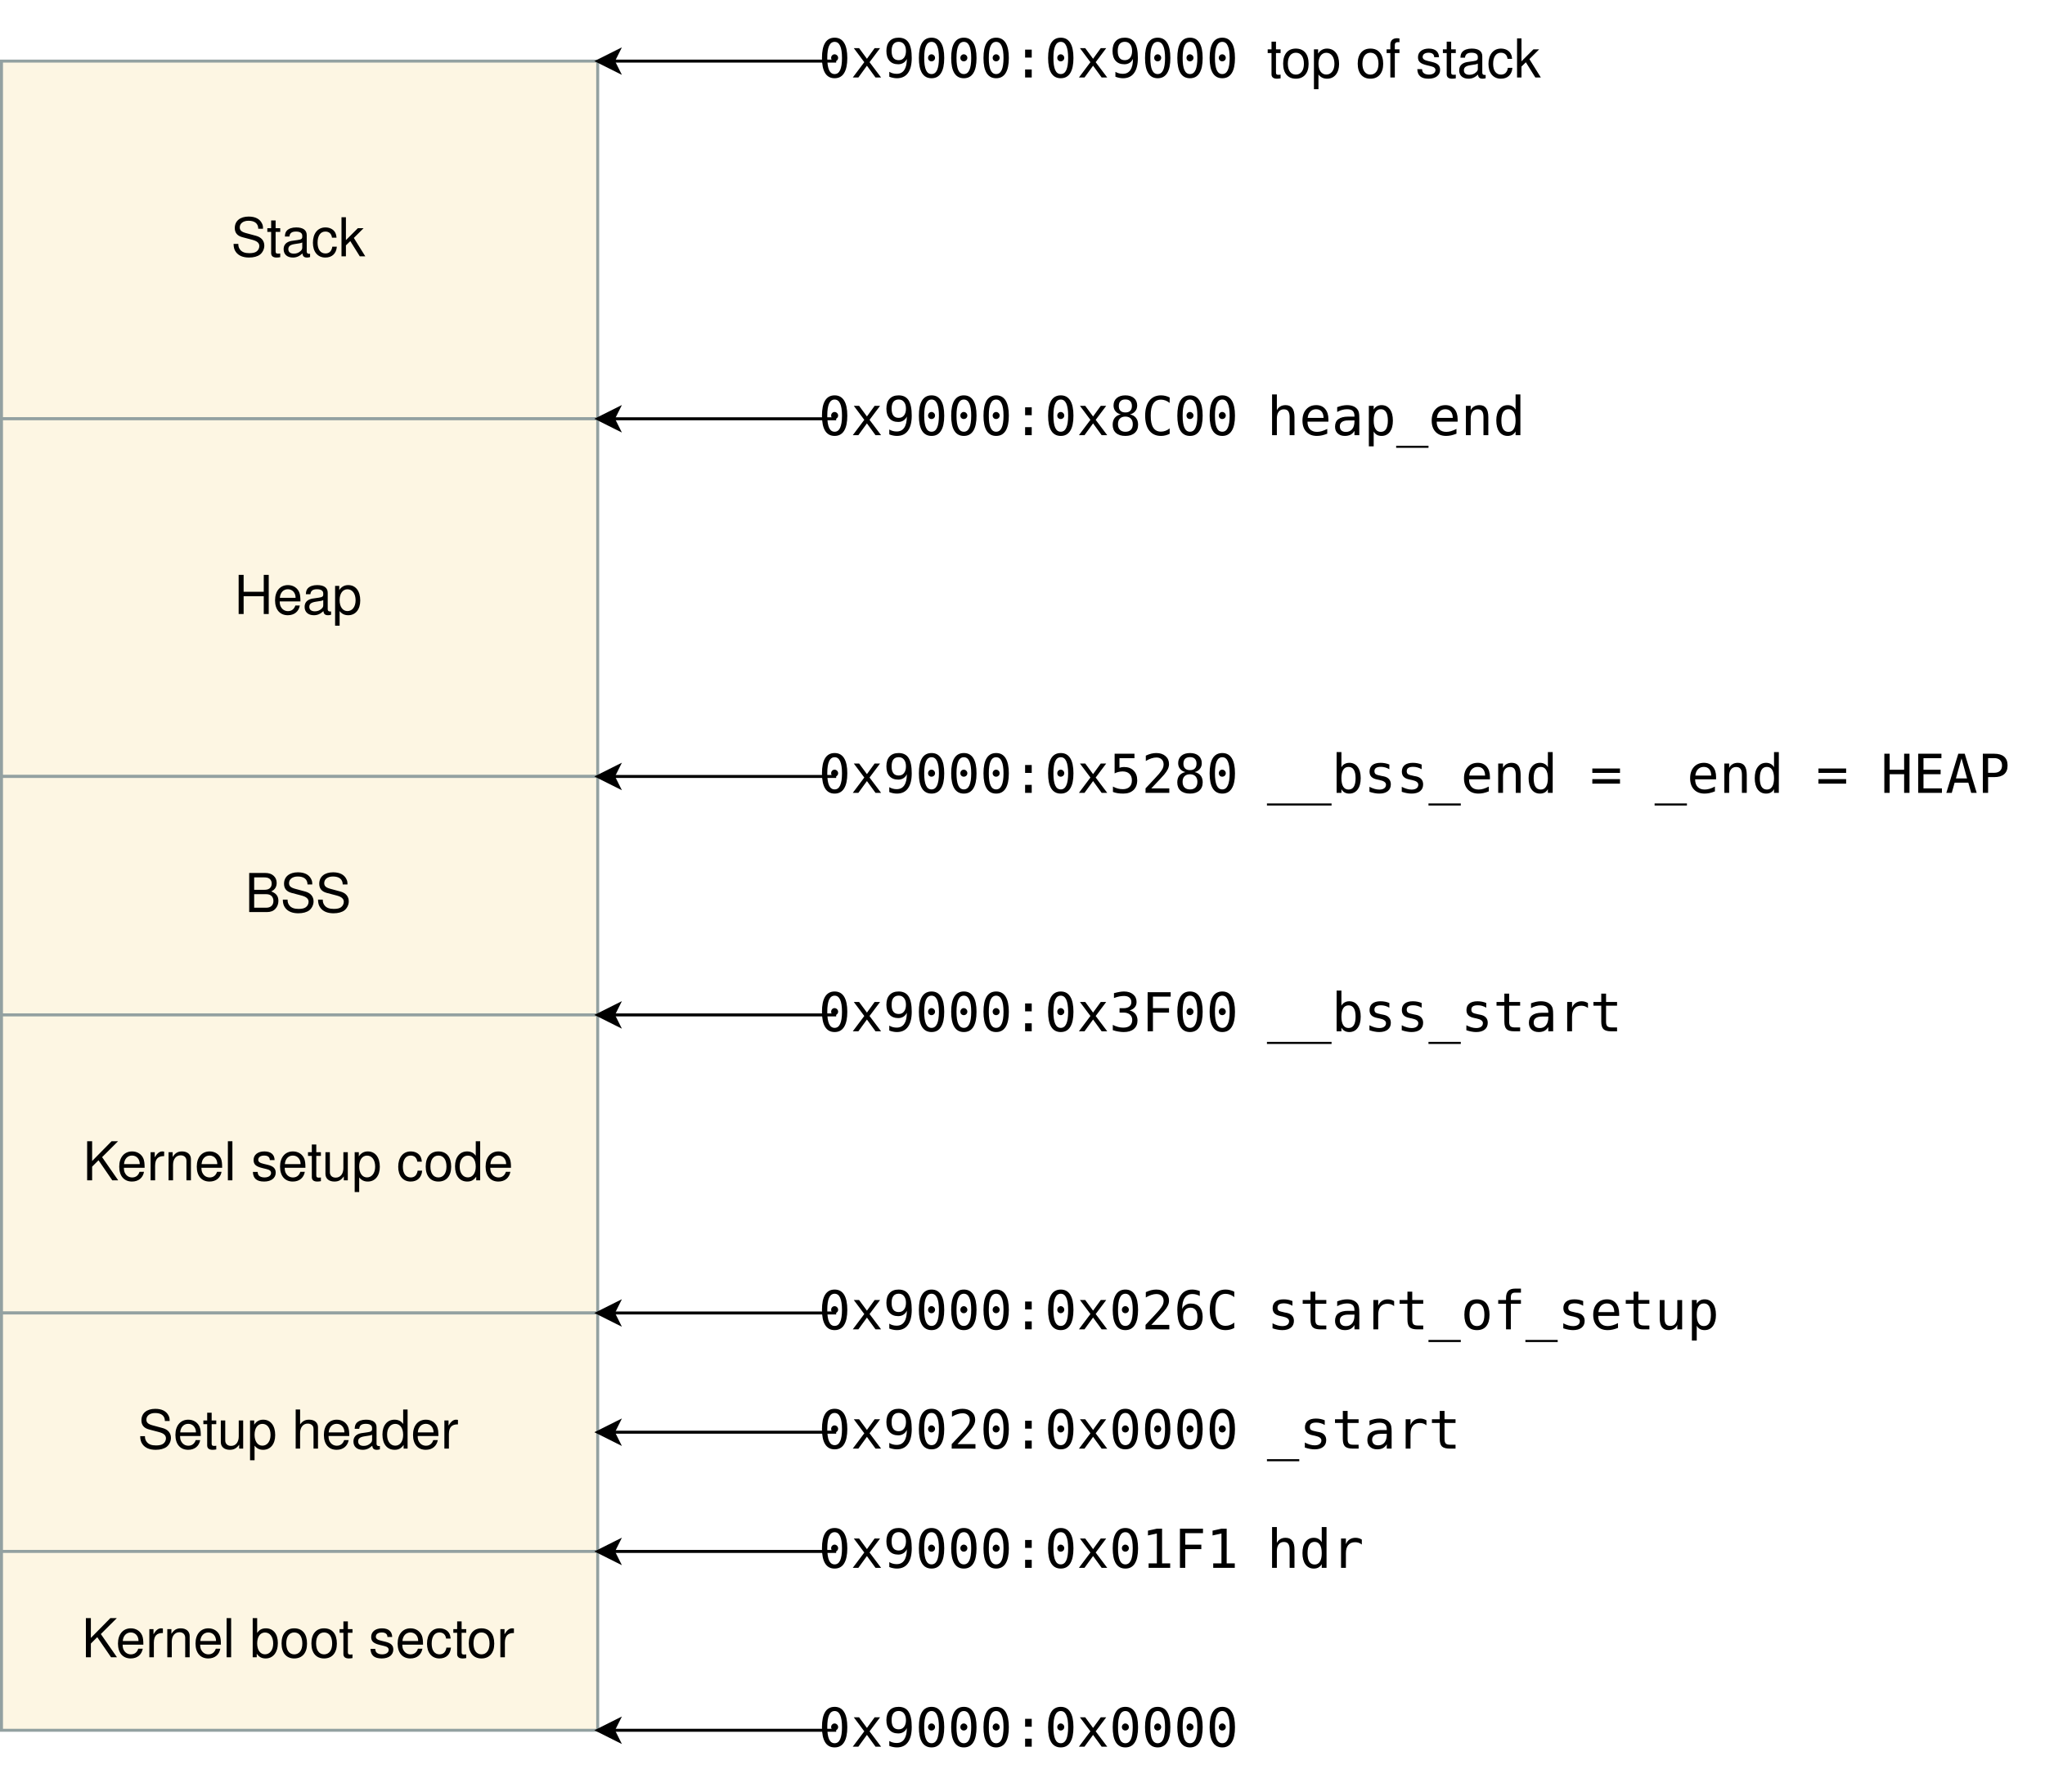
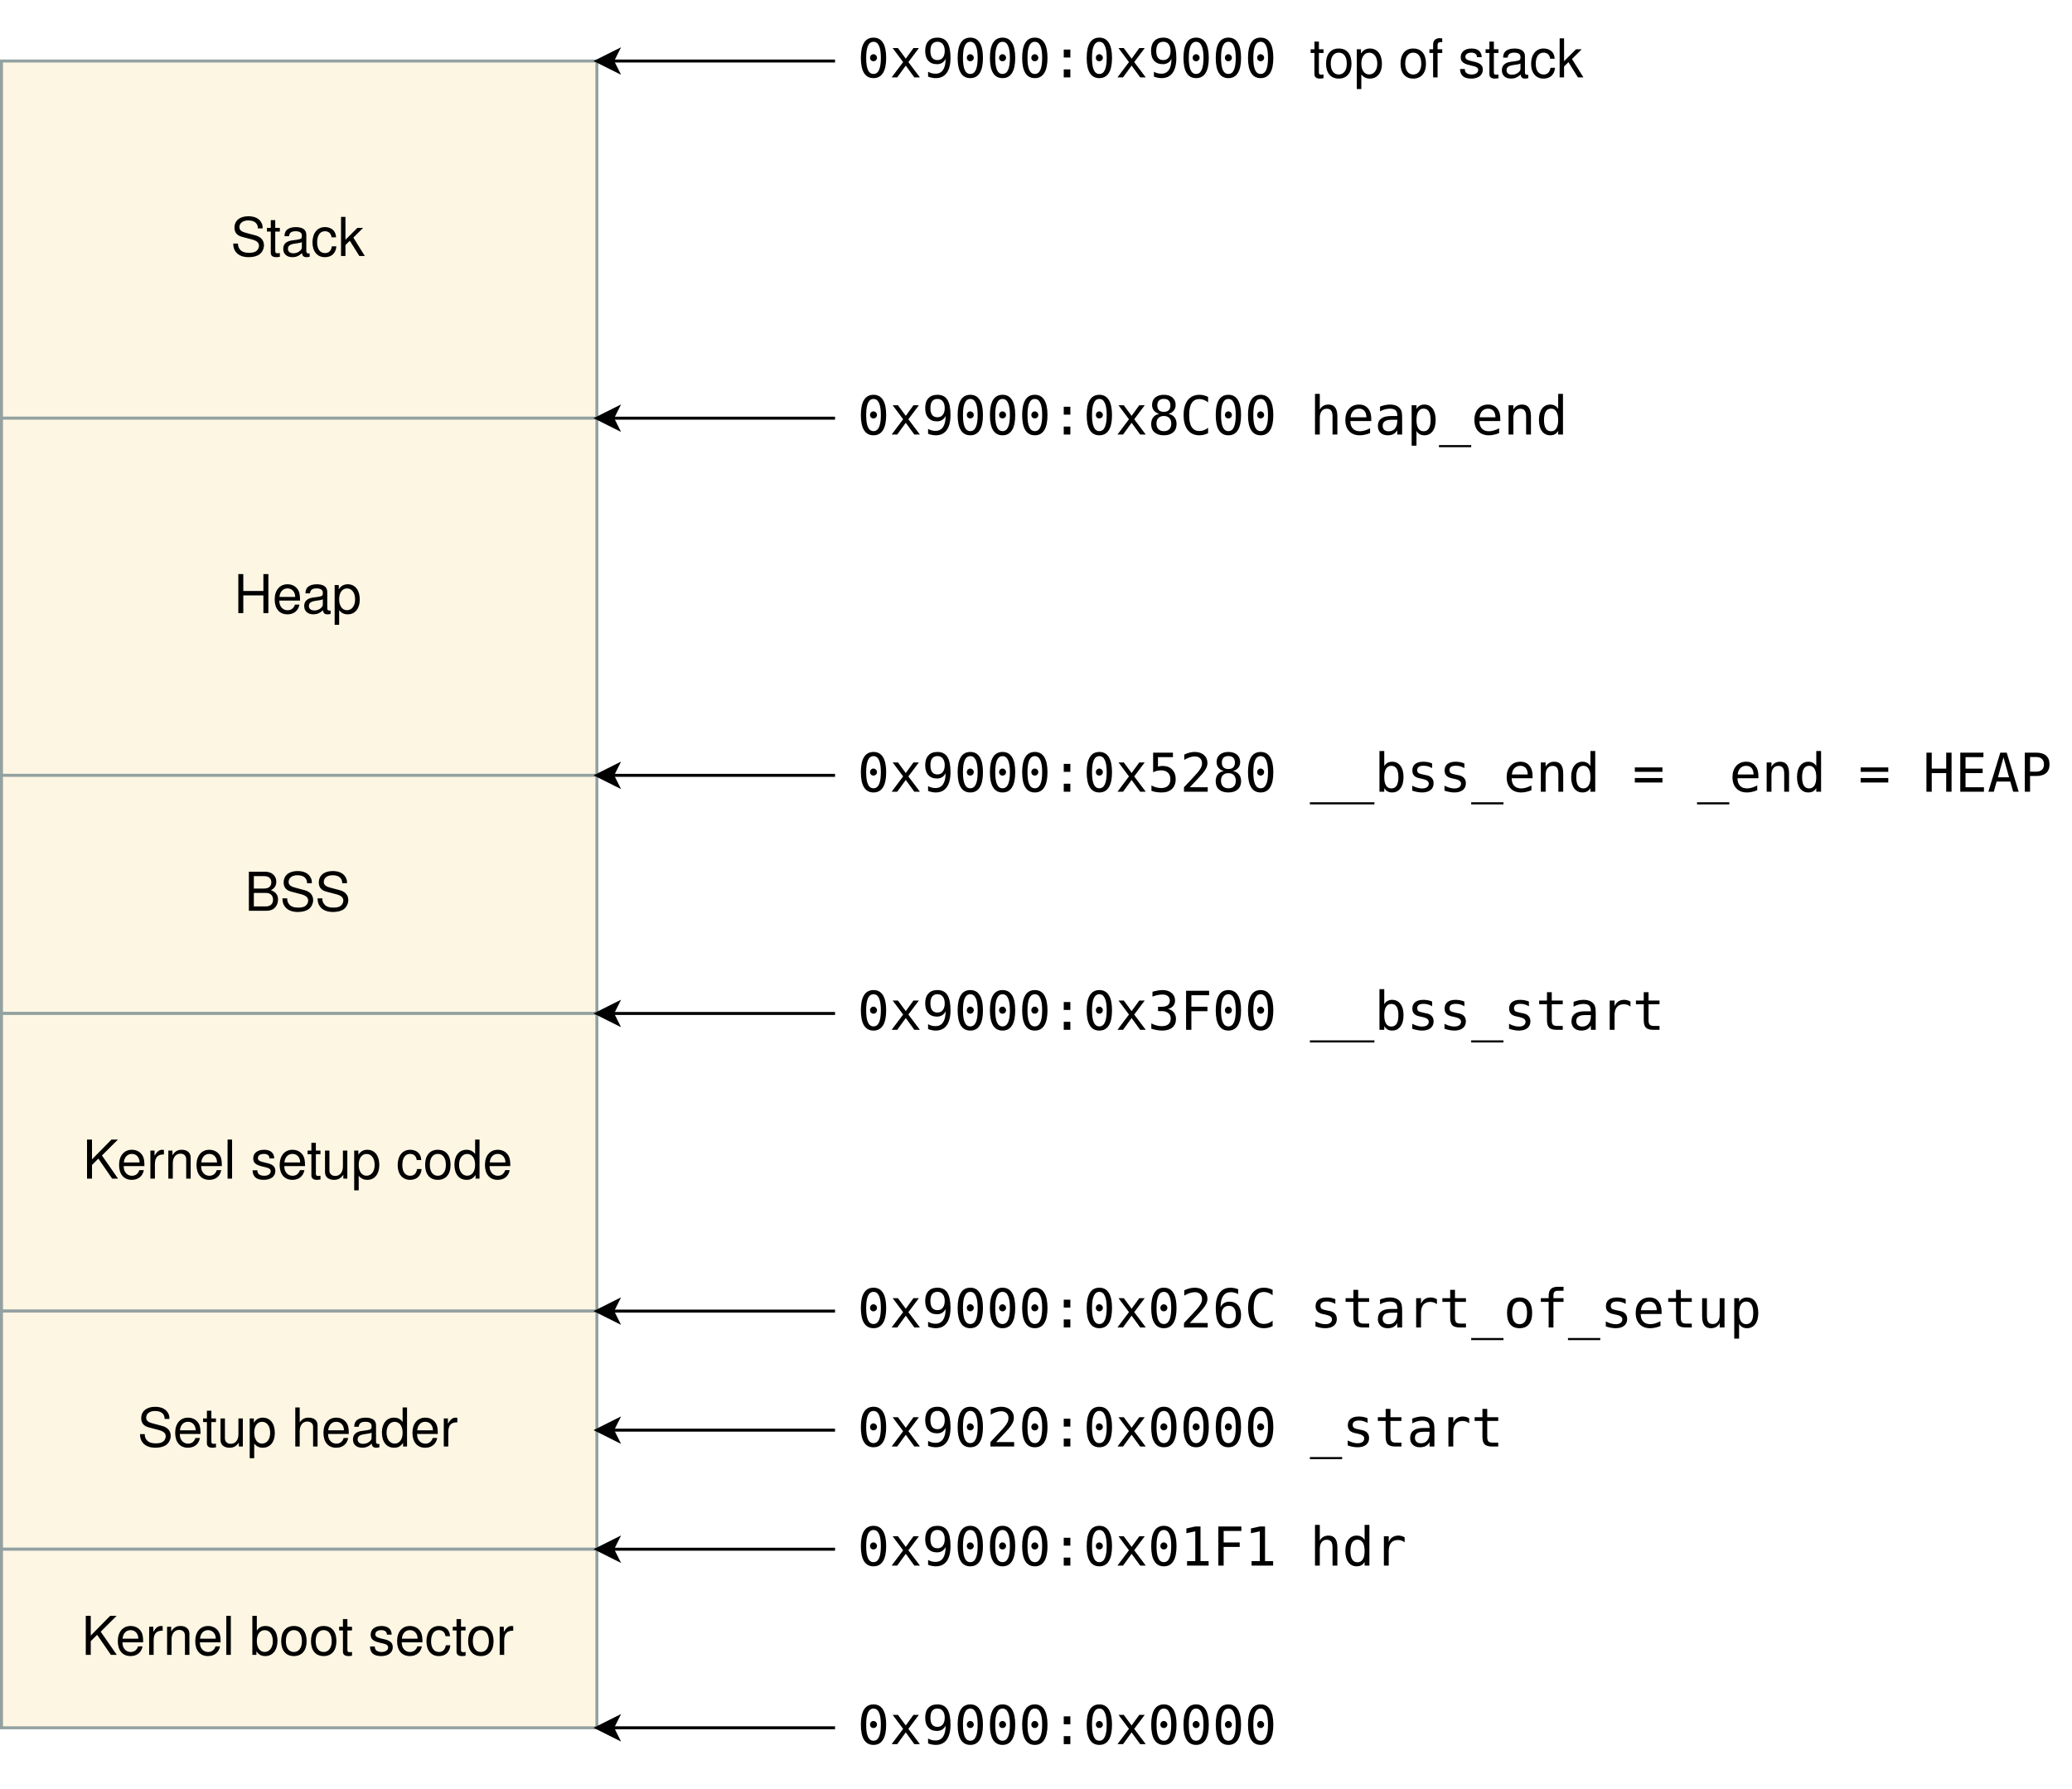
- <svg xmlns="http://www.w3.org/2000/svg" style="background: transparent; background-color: transparent; color-scheme: light dark;" version="1.1" width="686px" height="601px" viewBox="0 0 686 601" content="&lt;mxfile host=&quot;app.diagrams.net&quot;&gt;&lt;diagram name=&quot;Page-1&quot; id=&quot;early-heap&quot;&gt;&lt;mxGraphModel grid=&quot;1&quot; gridSize=&quot;10&quot; guides=&quot;1&quot; tooltips=&quot;1&quot; connect=&quot;1&quot; arrows=&quot;1&quot; fold=&quot;1&quot; page=&quot;1&quot; pageScale=&quot;1&quot; pageWidth=&quot;850&quot; pageHeight=&quot;1100&quot; math=&quot;0&quot; shadow=&quot;0&quot;&gt;&lt;root&gt;&lt;mxCell id=&quot;0&quot; /&gt;&lt;mxCell id=&quot;1&quot; parent=&quot;0&quot; /&gt;&lt;mxCell id=&quot;early-heap-1&quot; parent=&quot;1&quot; style=&quot;rounded=0;whiteSpace=wrap;html=1;fillColor=#FDF6E3;strokeColor=#93A1A1;strokeWidth=1;fontColor=#000000;fontSize=18;fontFamily=Helvetica;&quot; value=&quot;Stack&quot; vertex=&quot;1&quot;&gt;&lt;mxGeometry x=&quot;200&quot; y=&quot;80&quot; width=&quot;200&quot; height=&quot;120&quot; as=&quot;geometry&quot; /&gt;&lt;/mxCell&gt;&lt;mxCell id=&quot;early-heap-2&quot; parent=&quot;1&quot; style=&quot;rounded=0;whiteSpace=wrap;html=1;fillColor=#FDF6E3;strokeColor=#93A1A1;strokeWidth=1;fontColor=#000000;fontSize=18;fontFamily=Helvetica;&quot; value=&quot;Heap&quot; vertex=&quot;1&quot;&gt;&lt;mxGeometry x=&quot;200&quot; y=&quot;200&quot; width=&quot;200&quot; height=&quot;120&quot; as=&quot;geometry&quot; /&gt;&lt;/mxCell&gt;&lt;mxCell id=&quot;early-heap-3&quot; parent=&quot;1&quot; style=&quot;rounded=0;whiteSpace=wrap;html=1;fillColor=#FDF6E3;strokeColor=#93A1A1;strokeWidth=1;fontColor=#000000;fontSize=18;fontFamily=Helvetica;&quot; value=&quot;BSS&quot; vertex=&quot;1&quot;&gt;&lt;mxGeometry x=&quot;200&quot; y=&quot;320&quot; width=&quot;200&quot; height=&quot;80&quot; as=&quot;geometry&quot; /&gt;&lt;/mxCell&gt;&lt;mxCell id=&quot;early-heap-4&quot; parent=&quot;1&quot; style=&quot;rounded=0;whiteSpace=wrap;html=1;fillColor=#FDF6E3;strokeColor=#93A1A1;strokeWidth=1;fontColor=#000000;fontSize=18;fontFamily=Helvetica;&quot; value=&quot;Kernel setup code&quot; vertex=&quot;1&quot;&gt;&lt;mxGeometry x=&quot;200&quot; y=&quot;400&quot; width=&quot;200&quot; height=&quot;100&quot; as=&quot;geometry&quot; /&gt;&lt;/mxCell&gt;&lt;mxCell id=&quot;early-heap-5&quot; parent=&quot;1&quot; style=&quot;rounded=0;whiteSpace=wrap;html=1;fillColor=#FDF6E3;strokeColor=#93A1A1;strokeWidth=1;fontColor=#000000;fontSize=18;fontFamily=Helvetica;&quot; value=&quot;Setup header&quot; vertex=&quot;1&quot;&gt;&lt;mxGeometry x=&quot;200&quot; y=&quot;500&quot; width=&quot;200&quot; height=&quot;80&quot; as=&quot;geometry&quot; /&gt;&lt;/mxCell&gt;&lt;mxCell id=&quot;early-heap-6&quot; parent=&quot;1&quot; style=&quot;rounded=0;whiteSpace=wrap;html=1;fillColor=#FDF6E3;strokeColor=#93A1A1;strokeWidth=1;fontColor=#000000;fontSize=18;fontFamily=Helvetica;&quot; value=&quot;Kernel boot sector&quot; vertex=&quot;1&quot;&gt;&lt;mxGeometry x=&quot;200&quot; y=&quot;580&quot; width=&quot;200&quot; height=&quot;60&quot; as=&quot;geometry&quot; /&gt;&lt;/mxCell&gt;&lt;mxCell id=&quot;early-heap-7&quot; edge=&quot;1&quot; parent=&quot;1&quot; style=&quot;edgeStyle=orthogonalEdgeStyle;rounded=0;orthogonalLoop=1;html=1;&quot;&gt;&lt;mxGeometry relative=&quot;1&quot; as=&quot;geometry&quot;&gt;&lt;mxPoint x=&quot;480&quot; y=&quot;80&quot; as=&quot;sourcePoint&quot; /&gt;&lt;mxPoint x=&quot;400&quot; y=&quot;80&quot; as=&quot;targetPoint&quot; /&gt;&lt;/mxGeometry&gt;&lt;/mxCell&gt;&lt;mxCell id=&quot;early-heap-8&quot; parent=&quot;1&quot; style=&quot;text;html=1;align=center;verticalAlign=middle;whiteSpace=wrap;rounded=0;fontSize=18;fontFamily=monospace;fontColor=#000000;&quot; value=&quot;0x9000:0x9000&quot; vertex=&quot;1&quot;&gt;&lt;mxGeometry x=&quot;480&quot; y=&quot;65&quot; width=&quot;130&quot; height=&quot;30&quot; as=&quot;geometry&quot; /&gt;&lt;/mxCell&gt;&lt;mxCell id=&quot;early-heap-9&quot; parent=&quot;1&quot; style=&quot;text;html=1;align=left;verticalAlign=middle;whiteSpace=nowrap;rounded=0;fontSize=18;fontFamily=Helvetica;fontColor=#000000;&quot; value=&quot;top of stack&quot; vertex=&quot;1&quot;&gt;&lt;mxGeometry x=&quot;625&quot; y=&quot;65&quot; width=&quot;251&quot; height=&quot;30&quot; as=&quot;geometry&quot; /&gt;&lt;/mxCell&gt;&lt;mxCell id=&quot;early-heap-10&quot; edge=&quot;1&quot; parent=&quot;1&quot; style=&quot;edgeStyle=orthogonalEdgeStyle;rounded=0;orthogonalLoop=1;html=1;&quot;&gt;&lt;mxGeometry relative=&quot;1&quot; as=&quot;geometry&quot;&gt;&lt;mxPoint x=&quot;480&quot; y=&quot;200&quot; as=&quot;sourcePoint&quot; /&gt;&lt;mxPoint x=&quot;400&quot; y=&quot;200&quot; as=&quot;targetPoint&quot; /&gt;&lt;/mxGeometry&gt;&lt;/mxCell&gt;&lt;mxCell id=&quot;early-heap-11&quot; parent=&quot;1&quot; style=&quot;text;html=1;align=center;verticalAlign=middle;whiteSpace=wrap;rounded=0;fontSize=18;fontFamily=monospace;fontColor=#000000;&quot; value=&quot;0x9000:0x8C00&quot; vertex=&quot;1&quot;&gt;&lt;mxGeometry x=&quot;480&quot; y=&quot;185&quot; width=&quot;130&quot; height=&quot;30&quot; as=&quot;geometry&quot; /&gt;&lt;/mxCell&gt;&lt;mxCell id=&quot;early-heap-12&quot; parent=&quot;1&quot; style=&quot;text;html=1;align=left;verticalAlign=middle;whiteSpace=nowrap;rounded=0;fontSize=18;fontFamily=monospace;fontColor=#000000;&quot; value=&quot;heap_end&quot; vertex=&quot;1&quot;&gt;&lt;mxGeometry x=&quot;625&quot; y=&quot;185&quot; width=&quot;251&quot; height=&quot;30&quot; as=&quot;geometry&quot; /&gt;&lt;/mxCell&gt;&lt;mxCell id=&quot;early-heap-13&quot; edge=&quot;1&quot; parent=&quot;1&quot; style=&quot;edgeStyle=orthogonalEdgeStyle;rounded=0;orthogonalLoop=1;html=1;&quot;&gt;&lt;mxGeometry relative=&quot;1&quot; as=&quot;geometry&quot;&gt;&lt;mxPoint x=&quot;480&quot; y=&quot;320&quot; as=&quot;sourcePoint&quot; /&gt;&lt;mxPoint x=&quot;400&quot; y=&quot;320&quot; as=&quot;targetPoint&quot; /&gt;&lt;/mxGeometry&gt;&lt;/mxCell&gt;&lt;mxCell id=&quot;early-heap-14&quot; parent=&quot;1&quot; style=&quot;text;html=1;align=center;verticalAlign=middle;whiteSpace=wrap;rounded=0;fontSize=18;fontFamily=monospace;fontColor=#000000;&quot; value=&quot;0x9000:0x5280&quot; vertex=&quot;1&quot;&gt;&lt;mxGeometry x=&quot;480&quot; y=&quot;305&quot; width=&quot;130&quot; height=&quot;30&quot; as=&quot;geometry&quot; /&gt;&lt;/mxCell&gt;&lt;mxCell id=&quot;early-heap-15&quot; parent=&quot;1&quot; style=&quot;text;html=1;align=left;verticalAlign=middle;whiteSpace=nowrap;rounded=0;fontSize=18;fontFamily=monospace;fontColor=#000000;&quot; value=&quot;__bss_end = _end = HEAP&quot; vertex=&quot;1&quot;&gt;&lt;mxGeometry x=&quot;625&quot; y=&quot;305&quot; width=&quot;251&quot; height=&quot;30&quot; as=&quot;geometry&quot; /&gt;&lt;/mxCell&gt;&lt;mxCell id=&quot;early-heap-16&quot; edge=&quot;1&quot; parent=&quot;1&quot; style=&quot;edgeStyle=orthogonalEdgeStyle;rounded=0;orthogonalLoop=1;html=1;&quot;&gt;&lt;mxGeometry relative=&quot;1&quot; as=&quot;geometry&quot;&gt;&lt;mxPoint x=&quot;480&quot; y=&quot;400&quot; as=&quot;sourcePoint&quot; /&gt;&lt;mxPoint x=&quot;400&quot; y=&quot;400&quot; as=&quot;targetPoint&quot; /&gt;&lt;/mxGeometry&gt;&lt;/mxCell&gt;&lt;mxCell id=&quot;early-heap-17&quot; parent=&quot;1&quot; style=&quot;text;html=1;align=center;verticalAlign=middle;whiteSpace=wrap;rounded=0;fontSize=18;fontFamily=monospace;fontColor=#000000;&quot; value=&quot;0x9000:0x3F00&quot; vertex=&quot;1&quot;&gt;&lt;mxGeometry x=&quot;480&quot; y=&quot;385&quot; width=&quot;130&quot; height=&quot;30&quot; as=&quot;geometry&quot; /&gt;&lt;/mxCell&gt;&lt;mxCell id=&quot;early-heap-18&quot; parent=&quot;1&quot; style=&quot;text;html=1;align=left;verticalAlign=middle;whiteSpace=nowrap;rounded=0;fontSize=18;fontFamily=monospace;fontColor=#000000;&quot; value=&quot;__bss_start&quot; vertex=&quot;1&quot;&gt;&lt;mxGeometry x=&quot;625&quot; y=&quot;385&quot; width=&quot;251&quot; height=&quot;30&quot; as=&quot;geometry&quot; /&gt;&lt;/mxCell&gt;&lt;mxCell id=&quot;early-heap-19&quot; edge=&quot;1&quot; parent=&quot;1&quot; style=&quot;edgeStyle=orthogonalEdgeStyle;rounded=0;orthogonalLoop=1;html=1;&quot;&gt;&lt;mxGeometry relative=&quot;1&quot; as=&quot;geometry&quot;&gt;&lt;mxPoint x=&quot;480&quot; y=&quot;500&quot; as=&quot;sourcePoint&quot; /&gt;&lt;mxPoint x=&quot;400&quot; y=&quot;500&quot; as=&quot;targetPoint&quot; /&gt;&lt;/mxGeometry&gt;&lt;/mxCell&gt;&lt;mxCell id=&quot;early-heap-20&quot; parent=&quot;1&quot; style=&quot;text;html=1;align=center;verticalAlign=middle;whiteSpace=wrap;rounded=0;fontSize=18;fontFamily=monospace;fontColor=#000000;&quot; value=&quot;0x9000:0x026C&quot; vertex=&quot;1&quot;&gt;&lt;mxGeometry x=&quot;480&quot; y=&quot;485&quot; width=&quot;130&quot; height=&quot;30&quot; as=&quot;geometry&quot; /&gt;&lt;/mxCell&gt;&lt;mxCell id=&quot;early-heap-21&quot; parent=&quot;1&quot; style=&quot;text;html=1;align=left;verticalAlign=middle;whiteSpace=nowrap;rounded=0;fontSize=18;fontFamily=monospace;fontColor=#000000;&quot; value=&quot;start_of_setup&quot; vertex=&quot;1&quot;&gt;&lt;mxGeometry x=&quot;625&quot; y=&quot;485&quot; width=&quot;251&quot; height=&quot;30&quot; as=&quot;geometry&quot; /&gt;&lt;/mxCell&gt;&lt;mxCell id=&quot;early-heap-22&quot; edge=&quot;1&quot; parent=&quot;1&quot; style=&quot;edgeStyle=orthogonalEdgeStyle;rounded=0;orthogonalLoop=1;html=1;&quot;&gt;&lt;mxGeometry relative=&quot;1&quot; as=&quot;geometry&quot;&gt;&lt;mxPoint x=&quot;480&quot; y=&quot;540&quot; as=&quot;sourcePoint&quot; /&gt;&lt;mxPoint x=&quot;400&quot; y=&quot;540&quot; as=&quot;targetPoint&quot; /&gt;&lt;/mxGeometry&gt;&lt;/mxCell&gt;&lt;mxCell id=&quot;early-heap-23&quot; parent=&quot;1&quot; style=&quot;text;html=1;align=center;verticalAlign=middle;whiteSpace=wrap;rounded=0;fontSize=18;fontFamily=monospace;fontColor=#000000;&quot; value=&quot;0x9020:0x0000&quot; vertex=&quot;1&quot;&gt;&lt;mxGeometry x=&quot;480&quot; y=&quot;525&quot; width=&quot;130&quot; height=&quot;30&quot; as=&quot;geometry&quot; /&gt;&lt;/mxCell&gt;&lt;mxCell id=&quot;early-heap-24&quot; parent=&quot;1&quot; style=&quot;text;html=1;align=left;verticalAlign=middle;whiteSpace=nowrap;rounded=0;fontSize=18;fontFamily=monospace;fontColor=#000000;&quot; value=&quot;_start&quot; vertex=&quot;1&quot;&gt;&lt;mxGeometry x=&quot;625&quot; y=&quot;525&quot; width=&quot;251&quot; height=&quot;30&quot; as=&quot;geometry&quot; /&gt;&lt;/mxCell&gt;&lt;mxCell id=&quot;early-heap-25&quot; edge=&quot;1&quot; parent=&quot;1&quot; style=&quot;edgeStyle=orthogonalEdgeStyle;rounded=0;orthogonalLoop=1;html=1;&quot;&gt;&lt;mxGeometry relative=&quot;1&quot; as=&quot;geometry&quot;&gt;&lt;mxPoint x=&quot;480&quot; y=&quot;580&quot; as=&quot;sourcePoint&quot; /&gt;&lt;mxPoint x=&quot;400&quot; y=&quot;580&quot; as=&quot;targetPoint&quot; /&gt;&lt;/mxGeometry&gt;&lt;/mxCell&gt;&lt;mxCell id=&quot;early-heap-26&quot; parent=&quot;1&quot; style=&quot;text;html=1;align=center;verticalAlign=middle;whiteSpace=wrap;rounded=0;fontSize=18;fontFamily=monospace;fontColor=#000000;&quot; value=&quot;0x9000:0x01F1&quot; vertex=&quot;1&quot;&gt;&lt;mxGeometry x=&quot;480&quot; y=&quot;565&quot; width=&quot;130&quot; height=&quot;30&quot; as=&quot;geometry&quot; /&gt;&lt;/mxCell&gt;&lt;mxCell id=&quot;early-heap-27&quot; parent=&quot;1&quot; style=&quot;text;html=1;align=left;verticalAlign=middle;whiteSpace=nowrap;rounded=0;fontSize=18;fontFamily=monospace;fontColor=#000000;&quot; value=&quot;hdr&quot; vertex=&quot;1&quot;&gt;&lt;mxGeometry x=&quot;625&quot; y=&quot;565&quot; width=&quot;251&quot; height=&quot;30&quot; as=&quot;geometry&quot; /&gt;&lt;/mxCell&gt;&lt;mxCell id=&quot;early-heap-28&quot; edge=&quot;1&quot; parent=&quot;1&quot; style=&quot;edgeStyle=orthogonalEdgeStyle;rounded=0;orthogonalLoop=1;html=1;&quot;&gt;&lt;mxGeometry relative=&quot;1&quot; as=&quot;geometry&quot;&gt;&lt;mxPoint x=&quot;480&quot; y=&quot;640&quot; as=&quot;sourcePoint&quot; /&gt;&lt;mxPoint x=&quot;400&quot; y=&quot;640&quot; as=&quot;targetPoint&quot; /&gt;&lt;/mxGeometry&gt;&lt;/mxCell&gt;&lt;mxCell id=&quot;early-heap-29&quot; parent=&quot;1&quot; style=&quot;text;html=1;align=center;verticalAlign=middle;whiteSpace=wrap;rounded=0;fontSize=18;fontFamily=monospace;fontColor=#000000;&quot; value=&quot;0x9000:0x0000&quot; vertex=&quot;1&quot;&gt;&lt;mxGeometry x=&quot;480&quot; y=&quot;625&quot; width=&quot;130&quot; height=&quot;30&quot; as=&quot;geometry&quot; /&gt;&lt;/mxCell&gt;&lt;/root&gt;&lt;/mxGraphModel&gt;&lt;/diagram&gt;&lt;/mxfile&gt;">
+ <svg xmlns="http://www.w3.org/2000/svg" style="background: transparent; background-color: transparent; color-scheme: light dark;" version="1.1" width="696px" height="601px" viewBox="0 0 696 601" content="&lt;mxfile host=&quot;app.diagrams.net&quot;&gt;&lt;diagram name=&quot;Page-1&quot; id=&quot;early-heap&quot;&gt;&lt;mxGraphModel grid=&quot;1&quot; gridSize=&quot;10&quot; guides=&quot;1&quot; tooltips=&quot;1&quot; connect=&quot;1&quot; arrows=&quot;1&quot; fold=&quot;1&quot; page=&quot;1&quot; pageScale=&quot;1&quot; pageWidth=&quot;850&quot; pageHeight=&quot;1100&quot; math=&quot;0&quot; shadow=&quot;0&quot;&gt;&lt;root&gt;&lt;mxCell id=&quot;0&quot; /&gt;&lt;mxCell id=&quot;1&quot; parent=&quot;0&quot; /&gt;&lt;mxCell id=&quot;early-heap-1&quot; parent=&quot;1&quot; style=&quot;rounded=0;whiteSpace=wrap;html=1;fillColor=#FDF6E3;strokeColor=#93A1A1;strokeWidth=1;fontColor=#000000;fontSize=18;fontFamily=Helvetica;&quot; value=&quot;Stack&quot; vertex=&quot;1&quot;&gt;&lt;mxGeometry x=&quot;200&quot; y=&quot;80&quot; width=&quot;200&quot; height=&quot;120&quot; as=&quot;geometry&quot; /&gt;&lt;/mxCell&gt;&lt;mxCell id=&quot;early-heap-2&quot; parent=&quot;1&quot; style=&quot;rounded=0;whiteSpace=wrap;html=1;fillColor=#FDF6E3;strokeColor=#93A1A1;strokeWidth=1;fontColor=#000000;fontSize=18;fontFamily=Helvetica;&quot; value=&quot;Heap&quot; vertex=&quot;1&quot;&gt;&lt;mxGeometry x=&quot;200&quot; y=&quot;200&quot; width=&quot;200&quot; height=&quot;120&quot; as=&quot;geometry&quot; /&gt;&lt;/mxCell&gt;&lt;mxCell id=&quot;early-heap-3&quot; parent=&quot;1&quot; style=&quot;rounded=0;whiteSpace=wrap;html=1;fillColor=#FDF6E3;strokeColor=#93A1A1;strokeWidth=1;fontColor=#000000;fontSize=18;fontFamily=Helvetica;&quot; value=&quot;BSS&quot; vertex=&quot;1&quot;&gt;&lt;mxGeometry x=&quot;200&quot; y=&quot;320&quot; width=&quot;200&quot; height=&quot;80&quot; as=&quot;geometry&quot; /&gt;&lt;/mxCell&gt;&lt;mxCell id=&quot;early-heap-4&quot; parent=&quot;1&quot; style=&quot;rounded=0;whiteSpace=wrap;html=1;fillColor=#FDF6E3;strokeColor=#93A1A1;strokeWidth=1;fontColor=#000000;fontSize=18;fontFamily=Helvetica;&quot; value=&quot;Kernel setup code&quot; vertex=&quot;1&quot;&gt;&lt;mxGeometry x=&quot;200&quot; y=&quot;400&quot; width=&quot;200&quot; height=&quot;100&quot; as=&quot;geometry&quot; /&gt;&lt;/mxCell&gt;&lt;mxCell id=&quot;early-heap-5&quot; parent=&quot;1&quot; style=&quot;rounded=0;whiteSpace=wrap;html=1;fillColor=#FDF6E3;strokeColor=#93A1A1;strokeWidth=1;fontColor=#000000;fontSize=18;fontFamily=Helvetica;&quot; value=&quot;Setup header&quot; vertex=&quot;1&quot;&gt;&lt;mxGeometry x=&quot;200&quot; y=&quot;500&quot; width=&quot;200&quot; height=&quot;80&quot; as=&quot;geometry&quot; /&gt;&lt;/mxCell&gt;&lt;mxCell id=&quot;early-heap-6&quot; parent=&quot;1&quot; style=&quot;rounded=0;whiteSpace=wrap;html=1;fillColor=#FDF6E3;strokeColor=#93A1A1;strokeWidth=1;fontColor=#000000;fontSize=18;fontFamily=Helvetica;&quot; value=&quot;Kernel boot sector&quot; vertex=&quot;1&quot;&gt;&lt;mxGeometry x=&quot;200&quot; y=&quot;580&quot; width=&quot;200&quot; height=&quot;60&quot; as=&quot;geometry&quot; /&gt;&lt;/mxCell&gt;&lt;mxCell id=&quot;early-heap-7&quot; edge=&quot;1&quot; parent=&quot;1&quot; style=&quot;edgeStyle=orthogonalEdgeStyle;rounded=0;orthogonalLoop=1;html=1;&quot;&gt;&lt;mxGeometry relative=&quot;1&quot; as=&quot;geometry&quot;&gt;&lt;mxPoint x=&quot;480&quot; y=&quot;80&quot; as=&quot;sourcePoint&quot; /&gt;&lt;mxPoint x=&quot;400&quot; y=&quot;80&quot; as=&quot;targetPoint&quot; /&gt;&lt;/mxGeometry&gt;&lt;/mxCell&gt;&lt;mxCell id=&quot;early-heap-8&quot; parent=&quot;1&quot; style=&quot;text;html=1;align=left;verticalAlign=middle;whiteSpace=wrap;rounded=0;fontSize=18;fontFamily=monospace;fontColor=#000000;&quot; value=&quot;0x9000:0x9000&quot; vertex=&quot;1&quot;&gt;&lt;mxGeometry x=&quot;488&quot; y=&quot;65&quot; width=&quot;145&quot; height=&quot;30&quot; as=&quot;geometry&quot; /&gt;&lt;/mxCell&gt;&lt;mxCell id=&quot;early-heap-9&quot; parent=&quot;1&quot; style=&quot;text;html=1;align=left;verticalAlign=middle;whiteSpace=nowrap;rounded=0;fontSize=18;fontFamily=Helvetica;fontColor=#000000;&quot; value=&quot;top of stack&quot; vertex=&quot;1&quot;&gt;&lt;mxGeometry x=&quot;640&quot; y=&quot;65&quot; width=&quot;251&quot; height=&quot;30&quot; as=&quot;geometry&quot; /&gt;&lt;/mxCell&gt;&lt;mxCell id=&quot;early-heap-10&quot; edge=&quot;1&quot; parent=&quot;1&quot; style=&quot;edgeStyle=orthogonalEdgeStyle;rounded=0;orthogonalLoop=1;html=1;&quot;&gt;&lt;mxGeometry relative=&quot;1&quot; as=&quot;geometry&quot;&gt;&lt;mxPoint x=&quot;480&quot; y=&quot;200&quot; as=&quot;sourcePoint&quot; /&gt;&lt;mxPoint x=&quot;400&quot; y=&quot;200&quot; as=&quot;targetPoint&quot; /&gt;&lt;/mxGeometry&gt;&lt;/mxCell&gt;&lt;mxCell id=&quot;early-heap-11&quot; parent=&quot;1&quot; style=&quot;text;html=1;align=left;verticalAlign=middle;whiteSpace=wrap;rounded=0;fontSize=18;fontFamily=monospace;fontColor=#000000;&quot; value=&quot;0x9000:0x8C00&quot; vertex=&quot;1&quot;&gt;&lt;mxGeometry x=&quot;488&quot; y=&quot;185&quot; width=&quot;145&quot; height=&quot;30&quot; as=&quot;geometry&quot; /&gt;&lt;/mxCell&gt;&lt;mxCell id=&quot;early-heap-12&quot; parent=&quot;1&quot; style=&quot;text;html=1;align=left;verticalAlign=middle;whiteSpace=nowrap;rounded=0;fontSize=18;fontFamily=monospace;fontColor=#000000;&quot; value=&quot;heap_end&quot; vertex=&quot;1&quot;&gt;&lt;mxGeometry x=&quot;640&quot; y=&quot;185&quot; width=&quot;251&quot; height=&quot;30&quot; as=&quot;geometry&quot; /&gt;&lt;/mxCell&gt;&lt;mxCell id=&quot;early-heap-13&quot; edge=&quot;1&quot; parent=&quot;1&quot; style=&quot;edgeStyle=orthogonalEdgeStyle;rounded=0;orthogonalLoop=1;html=1;&quot;&gt;&lt;mxGeometry relative=&quot;1&quot; as=&quot;geometry&quot;&gt;&lt;mxPoint x=&quot;480&quot; y=&quot;320&quot; as=&quot;sourcePoint&quot; /&gt;&lt;mxPoint x=&quot;400&quot; y=&quot;320&quot; as=&quot;targetPoint&quot; /&gt;&lt;/mxGeometry&gt;&lt;/mxCell&gt;&lt;mxCell id=&quot;early-heap-14&quot; parent=&quot;1&quot; style=&quot;text;html=1;align=left;verticalAlign=middle;whiteSpace=wrap;rounded=0;fontSize=18;fontFamily=monospace;fontColor=#000000;&quot; value=&quot;0x9000:0x5280&quot; vertex=&quot;1&quot;&gt;&lt;mxGeometry x=&quot;488&quot; y=&quot;305&quot; width=&quot;145&quot; height=&quot;30&quot; as=&quot;geometry&quot; /&gt;&lt;/mxCell&gt;&lt;mxCell id=&quot;early-heap-15&quot; parent=&quot;1&quot; style=&quot;text;html=1;align=left;verticalAlign=middle;whiteSpace=nowrap;rounded=0;fontSize=18;fontFamily=monospace;fontColor=#000000;&quot; value=&quot;__bss_end = _end = HEAP&quot; vertex=&quot;1&quot;&gt;&lt;mxGeometry x=&quot;640&quot; y=&quot;305&quot; width=&quot;251&quot; height=&quot;30&quot; as=&quot;geometry&quot; /&gt;&lt;/mxCell&gt;&lt;mxCell id=&quot;early-heap-16&quot; edge=&quot;1&quot; parent=&quot;1&quot; style=&quot;edgeStyle=orthogonalEdgeStyle;rounded=0;orthogonalLoop=1;html=1;&quot;&gt;&lt;mxGeometry relative=&quot;1&quot; as=&quot;geometry&quot;&gt;&lt;mxPoint x=&quot;480&quot; y=&quot;400&quot; as=&quot;sourcePoint&quot; /&gt;&lt;mxPoint x=&quot;400&quot; y=&quot;400&quot; as=&quot;targetPoint&quot; /&gt;&lt;/mxGeometry&gt;&lt;/mxCell&gt;&lt;mxCell id=&quot;early-heap-17&quot; parent=&quot;1&quot; style=&quot;text;html=1;align=left;verticalAlign=middle;whiteSpace=wrap;rounded=0;fontSize=18;fontFamily=monospace;fontColor=#000000;&quot; value=&quot;0x9000:0x3F00&quot; vertex=&quot;1&quot;&gt;&lt;mxGeometry x=&quot;488&quot; y=&quot;385&quot; width=&quot;145&quot; height=&quot;30&quot; as=&quot;geometry&quot; /&gt;&lt;/mxCell&gt;&lt;mxCell id=&quot;early-heap-18&quot; parent=&quot;1&quot; style=&quot;text;html=1;align=left;verticalAlign=middle;whiteSpace=nowrap;rounded=0;fontSize=18;fontFamily=monospace;fontColor=#000000;&quot; value=&quot;__bss_start&quot; vertex=&quot;1&quot;&gt;&lt;mxGeometry x=&quot;640&quot; y=&quot;385&quot; width=&quot;251&quot; height=&quot;30&quot; as=&quot;geometry&quot; /&gt;&lt;/mxCell&gt;&lt;mxCell id=&quot;early-heap-19&quot; edge=&quot;1&quot; parent=&quot;1&quot; style=&quot;edgeStyle=orthogonalEdgeStyle;rounded=0;orthogonalLoop=1;html=1;&quot;&gt;&lt;mxGeometry relative=&quot;1&quot; as=&quot;geometry&quot;&gt;&lt;mxPoint x=&quot;480&quot; y=&quot;500&quot; as=&quot;sourcePoint&quot; /&gt;&lt;mxPoint x=&quot;400&quot; y=&quot;500&quot; as=&quot;targetPoint&quot; /&gt;&lt;/mxGeometry&gt;&lt;/mxCell&gt;&lt;mxCell id=&quot;early-heap-20&quot; parent=&quot;1&quot; style=&quot;text;html=1;align=left;verticalAlign=middle;whiteSpace=wrap;rounded=0;fontSize=18;fontFamily=monospace;fontColor=#000000;&quot; value=&quot;0x9000:0x026C&quot; vertex=&quot;1&quot;&gt;&lt;mxGeometry x=&quot;488&quot; y=&quot;485&quot; width=&quot;145&quot; height=&quot;30&quot; as=&quot;geometry&quot; /&gt;&lt;/mxCell&gt;&lt;mxCell id=&quot;early-heap-21&quot; parent=&quot;1&quot; style=&quot;text;html=1;align=left;verticalAlign=middle;whiteSpace=nowrap;rounded=0;fontSize=18;fontFamily=monospace;fontColor=#000000;&quot; value=&quot;start_of_setup&quot; vertex=&quot;1&quot;&gt;&lt;mxGeometry x=&quot;640&quot; y=&quot;485&quot; width=&quot;251&quot; height=&quot;30&quot; as=&quot;geometry&quot; /&gt;&lt;/mxCell&gt;&lt;mxCell id=&quot;early-heap-22&quot; edge=&quot;1&quot; parent=&quot;1&quot; style=&quot;edgeStyle=orthogonalEdgeStyle;rounded=0;orthogonalLoop=1;html=1;&quot;&gt;&lt;mxGeometry relative=&quot;1&quot; as=&quot;geometry&quot;&gt;&lt;mxPoint x=&quot;480&quot; y=&quot;540&quot; as=&quot;sourcePoint&quot; /&gt;&lt;mxPoint x=&quot;400&quot; y=&quot;540&quot; as=&quot;targetPoint&quot; /&gt;&lt;/mxGeometry&gt;&lt;/mxCell&gt;&lt;mxCell id=&quot;early-heap-23&quot; parent=&quot;1&quot; style=&quot;text;html=1;align=left;verticalAlign=middle;whiteSpace=wrap;rounded=0;fontSize=18;fontFamily=monospace;fontColor=#000000;&quot; value=&quot;0x9020:0x0000&quot; vertex=&quot;1&quot;&gt;&lt;mxGeometry x=&quot;488&quot; y=&quot;525&quot; width=&quot;145&quot; height=&quot;30&quot; as=&quot;geometry&quot; /&gt;&lt;/mxCell&gt;&lt;mxCell id=&quot;early-heap-24&quot; parent=&quot;1&quot; style=&quot;text;html=1;align=left;verticalAlign=middle;whiteSpace=nowrap;rounded=0;fontSize=18;fontFamily=monospace;fontColor=#000000;&quot; value=&quot;_start&quot; vertex=&quot;1&quot;&gt;&lt;mxGeometry x=&quot;640&quot; y=&quot;525&quot; width=&quot;251&quot; height=&quot;30&quot; as=&quot;geometry&quot; /&gt;&lt;/mxCell&gt;&lt;mxCell id=&quot;early-heap-25&quot; edge=&quot;1&quot; parent=&quot;1&quot; style=&quot;edgeStyle=orthogonalEdgeStyle;rounded=0;orthogonalLoop=1;html=1;&quot;&gt;&lt;mxGeometry relative=&quot;1&quot; as=&quot;geometry&quot;&gt;&lt;mxPoint x=&quot;480&quot; y=&quot;580&quot; as=&quot;sourcePoint&quot; /&gt;&lt;mxPoint x=&quot;400&quot; y=&quot;580&quot; as=&quot;targetPoint&quot; /&gt;&lt;/mxGeometry&gt;&lt;/mxCell&gt;&lt;mxCell id=&quot;early-heap-26&quot; parent=&quot;1&quot; style=&quot;text;html=1;align=left;verticalAlign=middle;whiteSpace=wrap;rounded=0;fontSize=18;fontFamily=monospace;fontColor=#000000;&quot; value=&quot;0x9000:0x01F1&quot; vertex=&quot;1&quot;&gt;&lt;mxGeometry x=&quot;488&quot; y=&quot;565&quot; width=&quot;145&quot; height=&quot;30&quot; as=&quot;geometry&quot; /&gt;&lt;/mxCell&gt;&lt;mxCell id=&quot;early-heap-27&quot; parent=&quot;1&quot; style=&quot;text;html=1;align=left;verticalAlign=middle;whiteSpace=nowrap;rounded=0;fontSize=18;fontFamily=monospace;fontColor=#000000;&quot; value=&quot;hdr&quot; vertex=&quot;1&quot;&gt;&lt;mxGeometry x=&quot;640&quot; y=&quot;565&quot; width=&quot;251&quot; height=&quot;30&quot; as=&quot;geometry&quot; /&gt;&lt;/mxCell&gt;&lt;mxCell id=&quot;early-heap-28&quot; edge=&quot;1&quot; parent=&quot;1&quot; style=&quot;edgeStyle=orthogonalEdgeStyle;rounded=0;orthogonalLoop=1;html=1;&quot;&gt;&lt;mxGeometry relative=&quot;1&quot; as=&quot;geometry&quot;&gt;&lt;mxPoint x=&quot;480&quot; y=&quot;640&quot; as=&quot;sourcePoint&quot; /&gt;&lt;mxPoint x=&quot;400&quot; y=&quot;640&quot; as=&quot;targetPoint&quot; /&gt;&lt;/mxGeometry&gt;&lt;/mxCell&gt;&lt;mxCell id=&quot;early-heap-29&quot; parent=&quot;1&quot; style=&quot;text;html=1;align=left;verticalAlign=middle;whiteSpace=wrap;rounded=0;fontSize=18;fontFamily=monospace;fontColor=#000000;&quot; value=&quot;0x9000:0x0000&quot; vertex=&quot;1&quot;&gt;&lt;mxGeometry x=&quot;488&quot; y=&quot;625&quot; width=&quot;145&quot; height=&quot;30&quot; as=&quot;geometry&quot; /&gt;&lt;/mxCell&gt;&lt;/root&gt;&lt;/mxGraphModel&gt;&lt;/diagram&gt;&lt;/mxfile&gt;">
  <defs />
  <g>
    <rect x="0.5" y="20.5" width="200" height="120" fill="#fdf6e3" stroke="#93a1a1" style="fill: light-dark(rgb(253, 246, 227), rgb(32, 26, 10)); stroke: light-dark(rgb(147, 161, 161), rgb(92, 104, 104));" />
    <text x="100" y="86" fill="#000000" style="fill: light-dark(rgb(0, 0, 0), rgb(237, 237, 237));" font-family="Helvetica" font-size="18px" text-anchor="middle">Stack</text>
    <rect x="0.5" y="140.5" width="200" height="120" fill="#fdf6e3" stroke="#93a1a1" style="fill: light-dark(rgb(253, 246, 227), rgb(32, 26, 10)); stroke: light-dark(rgb(147, 161, 161), rgb(92, 104, 104));" />
    <text x="100" y="206" fill="#000000" style="fill: light-dark(rgb(0, 0, 0), rgb(237, 237, 237));" font-family="Helvetica" font-size="18px" text-anchor="middle">Heap</text>
    <rect x="0.5" y="260.5" width="200" height="80" fill="#fdf6e3" stroke="#93a1a1" style="fill: light-dark(rgb(253, 246, 227), rgb(32, 26, 10)); stroke: light-dark(rgb(147, 161, 161), rgb(92, 104, 104));" />
    <text x="100" y="306" fill="#000000" style="fill: light-dark(rgb(0, 0, 0), rgb(237, 237, 237));" font-family="Helvetica" font-size="18px" text-anchor="middle">BSS</text>
    <rect x="0.5" y="340.5" width="200" height="100" fill="#fdf6e3" stroke="#93a1a1" style="fill: light-dark(rgb(253, 246, 227), rgb(32, 26, 10)); stroke: light-dark(rgb(147, 161, 161), rgb(92, 104, 104));" />
    <text x="100" y="396" fill="#000000" style="fill: light-dark(rgb(0, 0, 0), rgb(237, 237, 237));" font-family="Helvetica" font-size="18px" text-anchor="middle">Kernel setup code</text>
    <rect x="0.5" y="440.5" width="200" height="80" fill="#fdf6e3" stroke="#93a1a1" style="fill: light-dark(rgb(253, 246, 227), rgb(32, 26, 10)); stroke: light-dark(rgb(147, 161, 161), rgb(92, 104, 104));" />
    <text x="100" y="486" fill="#000000" style="fill: light-dark(rgb(0, 0, 0), rgb(237, 237, 237));" font-family="Helvetica" font-size="18px" text-anchor="middle">Setup header</text>
    <rect x="0.5" y="520.5" width="200" height="60" fill="#fdf6e3" stroke="#93a1a1" style="fill: light-dark(rgb(253, 246, 227), rgb(32, 26, 10)); stroke: light-dark(rgb(147, 161, 161), rgb(92, 104, 104));" />
    <text x="100" y="556" fill="#000000" style="fill: light-dark(rgb(0, 0, 0), rgb(237, 237, 237));" font-family="Helvetica" font-size="18px" text-anchor="middle">Kernel boot sector</text>
    <path d="M 280.5 20.5 L 205.75 20.5" fill="none" stroke="#000000" style="stroke: light-dark(rgb(0, 0, 0), rgb(255, 255, 255));" />
    <path d="M 200.5 20.5 L 207.5 17 L 205.75 20.5 L 207.5 24 Z" fill="#000000" stroke="#000000" style="fill: light-dark(rgb(0, 0, 0), rgb(255, 255, 255)); stroke: light-dark(rgb(0, 0, 0), rgb(255, 255, 255));" />
-     <text x="345" y="26" fill="#000000" style="fill: light-dark(rgb(0, 0, 0), rgb(237, 237, 237));" font-family="monospace" font-size="18px" text-anchor="middle">0x9000:0x9000</text>
-     <text x="425" y="26" fill="#000000" style="fill: light-dark(rgb(0, 0, 0), rgb(237, 237, 237));" font-family="Helvetica" font-size="18px" text-anchor="start">top of stack</text>
+     <text x="288" y="26" fill="#000000" style="fill: light-dark(rgb(0, 0, 0), rgb(237, 237, 237));" font-family="monospace" font-size="18px" text-anchor="start">0x9000:0x9000</text>
+     <text x="440" y="26" fill="#000000" style="fill: light-dark(rgb(0, 0, 0), rgb(237, 237, 237));" font-family="Helvetica" font-size="18px" text-anchor="start">top of stack</text>
    <path d="M 280.5 140.5 L 205.75 140.5" fill="none" stroke="#000000" style="stroke: light-dark(rgb(0, 0, 0), rgb(255, 255, 255));" />
    <path d="M 200.5 140.5 L 207.5 137 L 205.75 140.5 L 207.5 144 Z" fill="#000000" stroke="#000000" style="fill: light-dark(rgb(0, 0, 0), rgb(255, 255, 255)); stroke: light-dark(rgb(0, 0, 0), rgb(255, 255, 255));" />
-     <text x="345" y="146" fill="#000000" style="fill: light-dark(rgb(0, 0, 0), rgb(237, 237, 237));" font-family="monospace" font-size="18px" text-anchor="middle">0x9000:0x8C00</text>
-     <text x="425" y="146" fill="#000000" style="fill: light-dark(rgb(0, 0, 0), rgb(237, 237, 237));" font-family="monospace" font-size="18px" text-anchor="start">heap_end</text>
+     <text x="288" y="146" fill="#000000" style="fill: light-dark(rgb(0, 0, 0), rgb(237, 237, 237));" font-family="monospace" font-size="18px" text-anchor="start">0x9000:0x8C00</text>
+     <text x="440" y="146" fill="#000000" style="fill: light-dark(rgb(0, 0, 0), rgb(237, 237, 237));" font-family="monospace" font-size="18px" text-anchor="start">heap_end</text>
    <path d="M 280.5 260.5 L 205.75 260.5" fill="none" stroke="#000000" style="stroke: light-dark(rgb(0, 0, 0), rgb(255, 255, 255));" />
    <path d="M 200.5 260.5 L 207.5 257 L 205.75 260.5 L 207.5 264 Z" fill="#000000" stroke="#000000" style="fill: light-dark(rgb(0, 0, 0), rgb(255, 255, 255)); stroke: light-dark(rgb(0, 0, 0), rgb(255, 255, 255));" />
-     <text x="345" y="266" fill="#000000" style="fill: light-dark(rgb(0, 0, 0), rgb(237, 237, 237));" font-family="monospace" font-size="18px" text-anchor="middle">0x9000:0x5280</text>
-     <text x="425" y="266" fill="#000000" style="fill: light-dark(rgb(0, 0, 0), rgb(237, 237, 237));" font-family="monospace" font-size="18px" text-anchor="start">__bss_end = _end = HEAP</text>
+     <text x="288" y="266" fill="#000000" style="fill: light-dark(rgb(0, 0, 0), rgb(237, 237, 237));" font-family="monospace" font-size="18px" text-anchor="start">0x9000:0x5280</text>
+     <text x="440" y="266" fill="#000000" style="fill: light-dark(rgb(0, 0, 0), rgb(237, 237, 237));" font-family="monospace" font-size="18px" text-anchor="start">__bss_end = _end = HEAP</text>
    <path d="M 280.5 340.5 L 205.75 340.5" fill="none" stroke="#000000" style="stroke: light-dark(rgb(0, 0, 0), rgb(255, 255, 255));" />
    <path d="M 200.5 340.5 L 207.5 337 L 205.75 340.5 L 207.5 344 Z" fill="#000000" stroke="#000000" style="fill: light-dark(rgb(0, 0, 0), rgb(255, 255, 255)); stroke: light-dark(rgb(0, 0, 0), rgb(255, 255, 255));" />
-     <text x="345" y="346" fill="#000000" style="fill: light-dark(rgb(0, 0, 0), rgb(237, 237, 237));" font-family="monospace" font-size="18px" text-anchor="middle">0x9000:0x3F00</text>
-     <text x="425" y="346" fill="#000000" style="fill: light-dark(rgb(0, 0, 0), rgb(237, 237, 237));" font-family="monospace" font-size="18px" text-anchor="start">__bss_start</text>
+     <text x="288" y="346" fill="#000000" style="fill: light-dark(rgb(0, 0, 0), rgb(237, 237, 237));" font-family="monospace" font-size="18px" text-anchor="start">0x9000:0x3F00</text>
+     <text x="440" y="346" fill="#000000" style="fill: light-dark(rgb(0, 0, 0), rgb(237, 237, 237));" font-family="monospace" font-size="18px" text-anchor="start">__bss_start</text>
    <path d="M 280.5 440.5 L 205.75 440.5" fill="none" stroke="#000000" style="stroke: light-dark(rgb(0, 0, 0), rgb(255, 255, 255));" />
    <path d="M 200.5 440.5 L 207.5 437 L 205.75 440.5 L 207.5 444 Z" fill="#000000" stroke="#000000" style="fill: light-dark(rgb(0, 0, 0), rgb(255, 255, 255)); stroke: light-dark(rgb(0, 0, 0), rgb(255, 255, 255));" />
-     <text x="345" y="446" fill="#000000" style="fill: light-dark(rgb(0, 0, 0), rgb(237, 237, 237));" font-family="monospace" font-size="18px" text-anchor="middle">0x9000:0x026C</text>
-     <text x="425" y="446" fill="#000000" style="fill: light-dark(rgb(0, 0, 0), rgb(237, 237, 237));" font-family="monospace" font-size="18px" text-anchor="start">start_of_setup</text>
+     <text x="288" y="446" fill="#000000" style="fill: light-dark(rgb(0, 0, 0), rgb(237, 237, 237));" font-family="monospace" font-size="18px" text-anchor="start">0x9000:0x026C</text>
+     <text x="440" y="446" fill="#000000" style="fill: light-dark(rgb(0, 0, 0), rgb(237, 237, 237));" font-family="monospace" font-size="18px" text-anchor="start">start_of_setup</text>
    <path d="M 280.5 480.5 L 205.75 480.5" fill="none" stroke="#000000" style="stroke: light-dark(rgb(0, 0, 0), rgb(255, 255, 255));" />
    <path d="M 200.5 480.5 L 207.5 477 L 205.75 480.5 L 207.5 484 Z" fill="#000000" stroke="#000000" style="fill: light-dark(rgb(0, 0, 0), rgb(255, 255, 255)); stroke: light-dark(rgb(0, 0, 0), rgb(255, 255, 255));" />
-     <text x="345" y="486" fill="#000000" style="fill: light-dark(rgb(0, 0, 0), rgb(237, 237, 237));" font-family="monospace" font-size="18px" text-anchor="middle">0x9020:0x0000</text>
-     <text x="425" y="486" fill="#000000" style="fill: light-dark(rgb(0, 0, 0), rgb(237, 237, 237));" font-family="monospace" font-size="18px" text-anchor="start">_start</text>
+     <text x="288" y="486" fill="#000000" style="fill: light-dark(rgb(0, 0, 0), rgb(237, 237, 237));" font-family="monospace" font-size="18px" text-anchor="start">0x9020:0x0000</text>
+     <text x="440" y="486" fill="#000000" style="fill: light-dark(rgb(0, 0, 0), rgb(237, 237, 237));" font-family="monospace" font-size="18px" text-anchor="start">_start</text>
    <path d="M 280.5 520.5 L 205.75 520.5" fill="none" stroke="#000000" style="stroke: light-dark(rgb(0, 0, 0), rgb(255, 255, 255));" />
    <path d="M 200.5 520.5 L 207.5 517 L 205.75 520.5 L 207.5 524 Z" fill="#000000" stroke="#000000" style="fill: light-dark(rgb(0, 0, 0), rgb(255, 255, 255)); stroke: light-dark(rgb(0, 0, 0), rgb(255, 255, 255));" />
-     <text x="345" y="526" fill="#000000" style="fill: light-dark(rgb(0, 0, 0), rgb(237, 237, 237));" font-family="monospace" font-size="18px" text-anchor="middle">0x9000:0x01F1</text>
-     <text x="425" y="526" fill="#000000" style="fill: light-dark(rgb(0, 0, 0), rgb(237, 237, 237));" font-family="monospace" font-size="18px" text-anchor="start">hdr</text>
+     <text x="288" y="526" fill="#000000" style="fill: light-dark(rgb(0, 0, 0), rgb(237, 237, 237));" font-family="monospace" font-size="18px" text-anchor="start">0x9000:0x01F1</text>
+     <text x="440" y="526" fill="#000000" style="fill: light-dark(rgb(0, 0, 0), rgb(237, 237, 237));" font-family="monospace" font-size="18px" text-anchor="start">hdr</text>
    <path d="M 280.5 580.5 L 205.75 580.5" fill="none" stroke="#000000" style="stroke: light-dark(rgb(0, 0, 0), rgb(255, 255, 255));" />
    <path d="M 200.5 580.5 L 207.5 577 L 205.75 580.5 L 207.5 584 Z" fill="#000000" stroke="#000000" style="fill: light-dark(rgb(0, 0, 0), rgb(255, 255, 255)); stroke: light-dark(rgb(0, 0, 0), rgb(255, 255, 255));" />
-     <text x="345" y="586" fill="#000000" style="fill: light-dark(rgb(0, 0, 0), rgb(237, 237, 237));" font-family="monospace" font-size="18px" text-anchor="middle">0x9000:0x0000</text>
+     <text x="288" y="586" fill="#000000" style="fill: light-dark(rgb(0, 0, 0), rgb(237, 237, 237));" font-family="monospace" font-size="18px" text-anchor="start">0x9000:0x0000</text>
  </g>
</svg>
